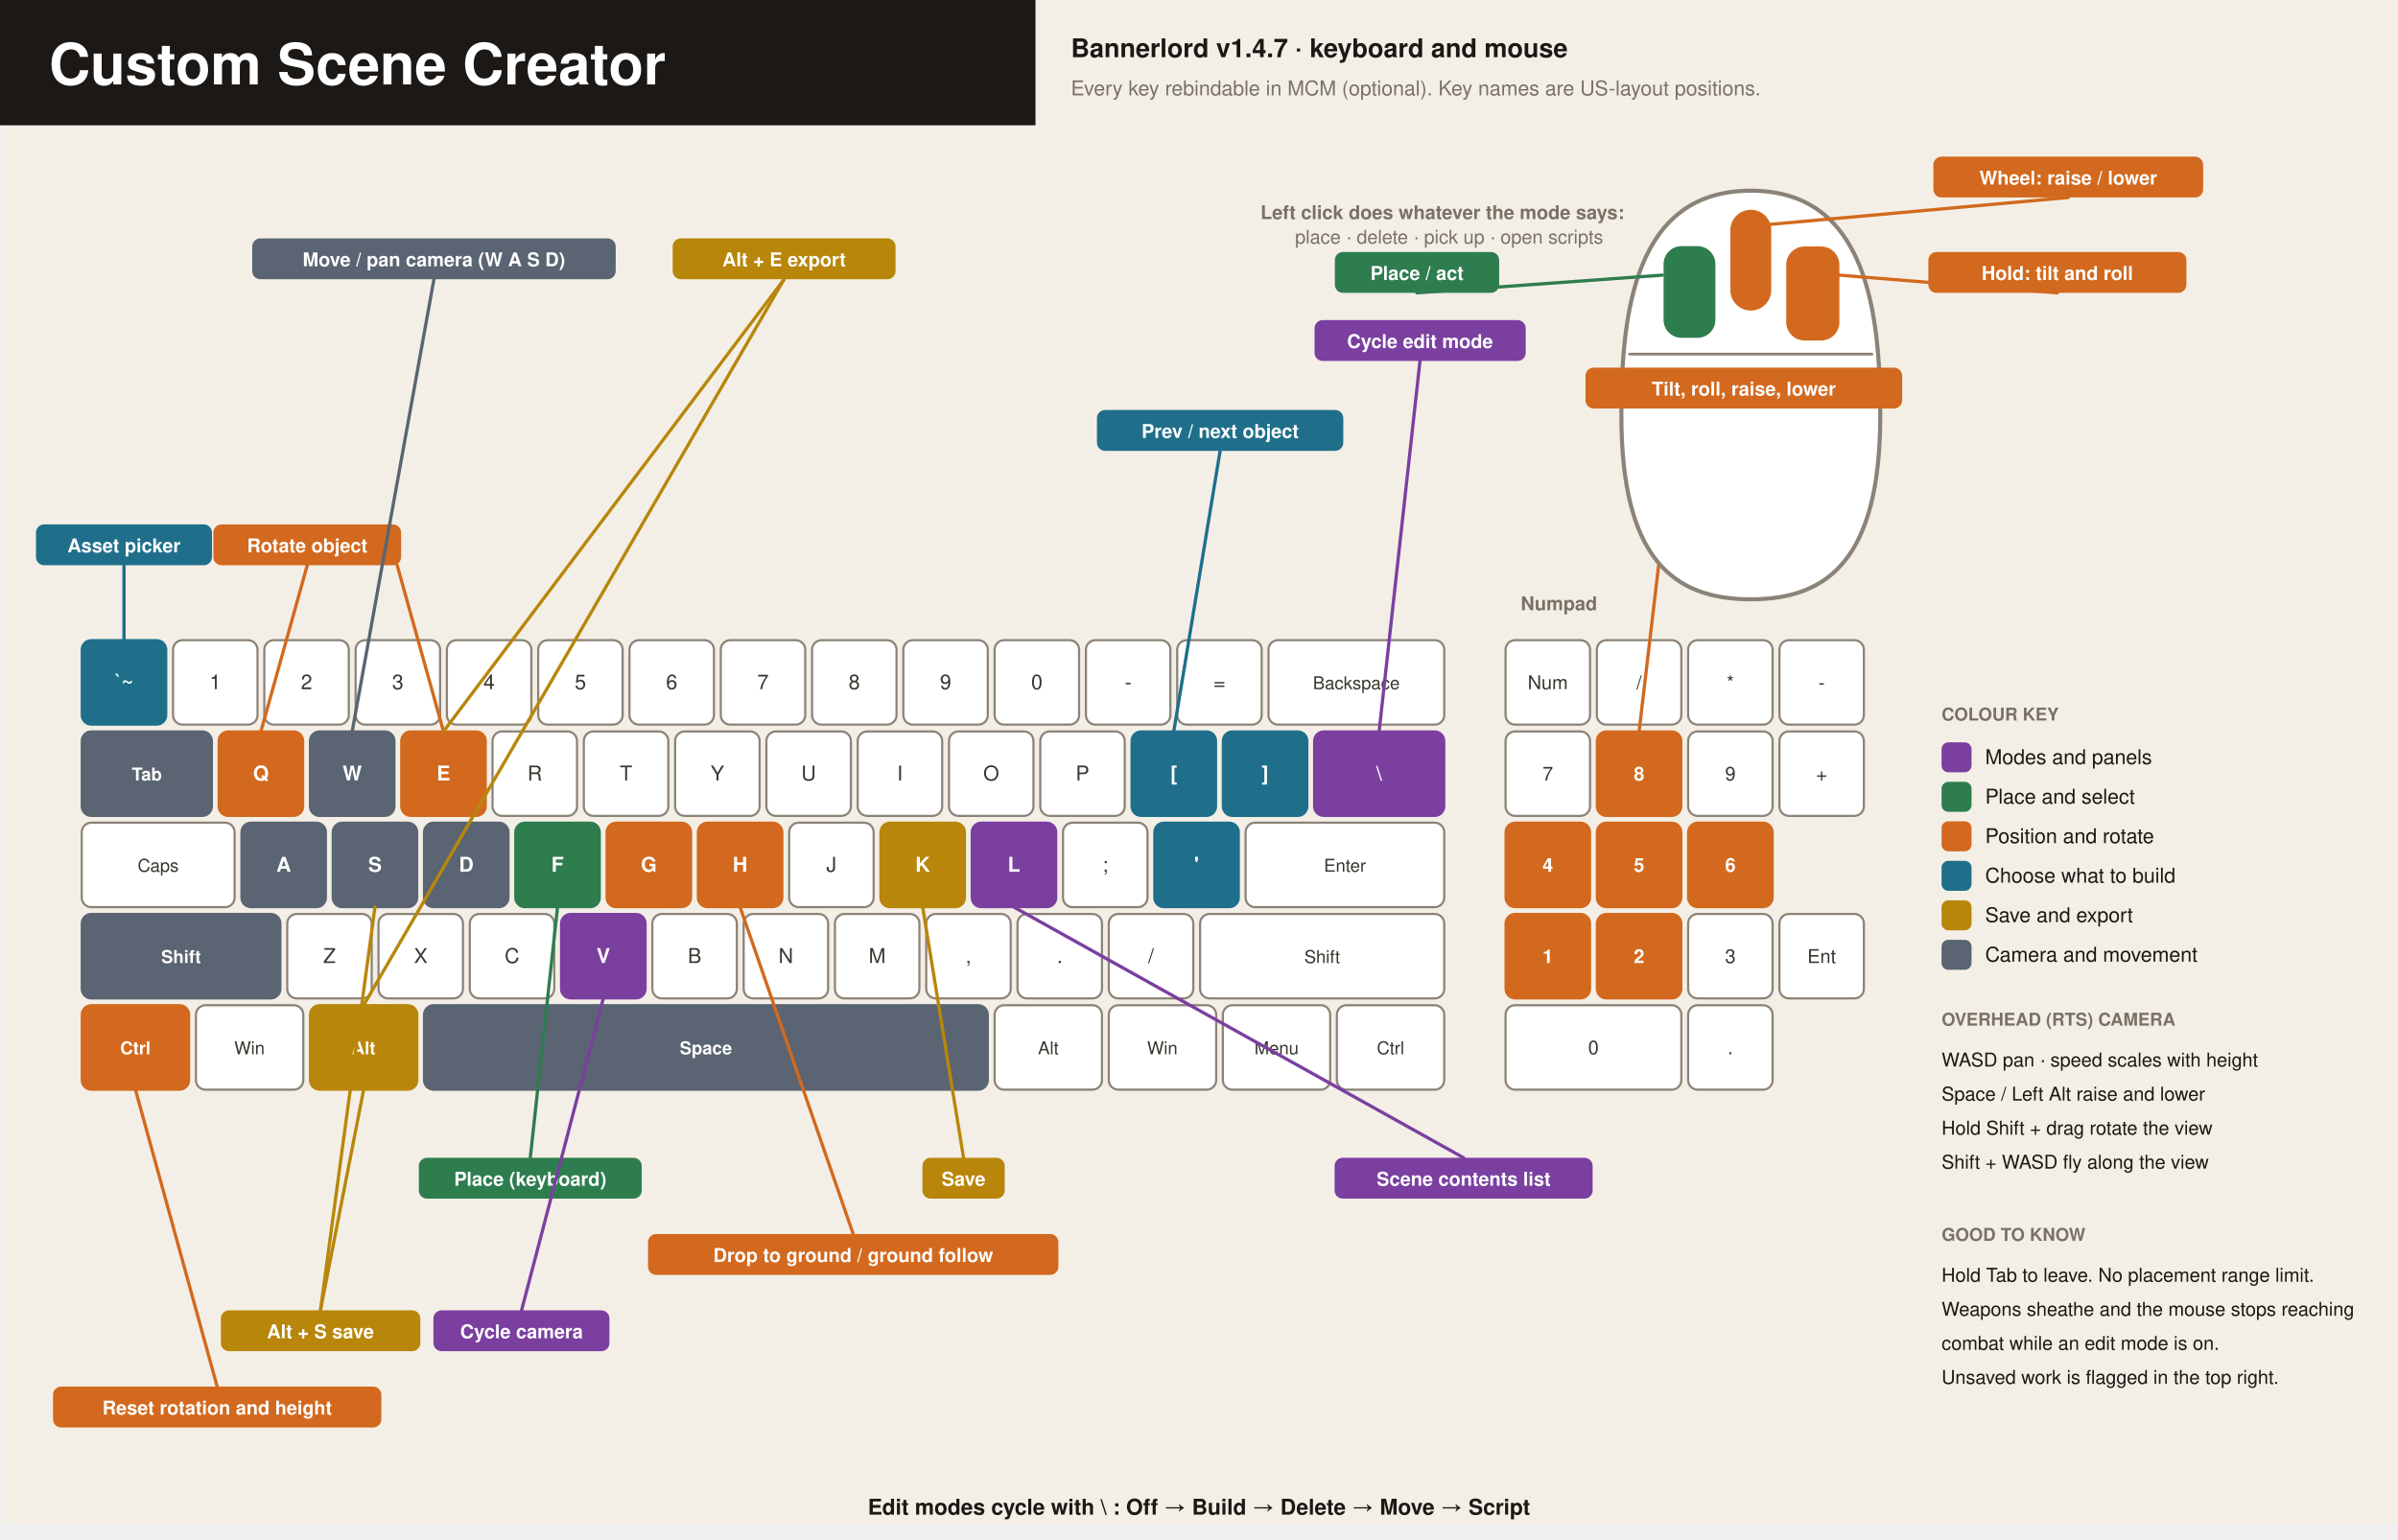
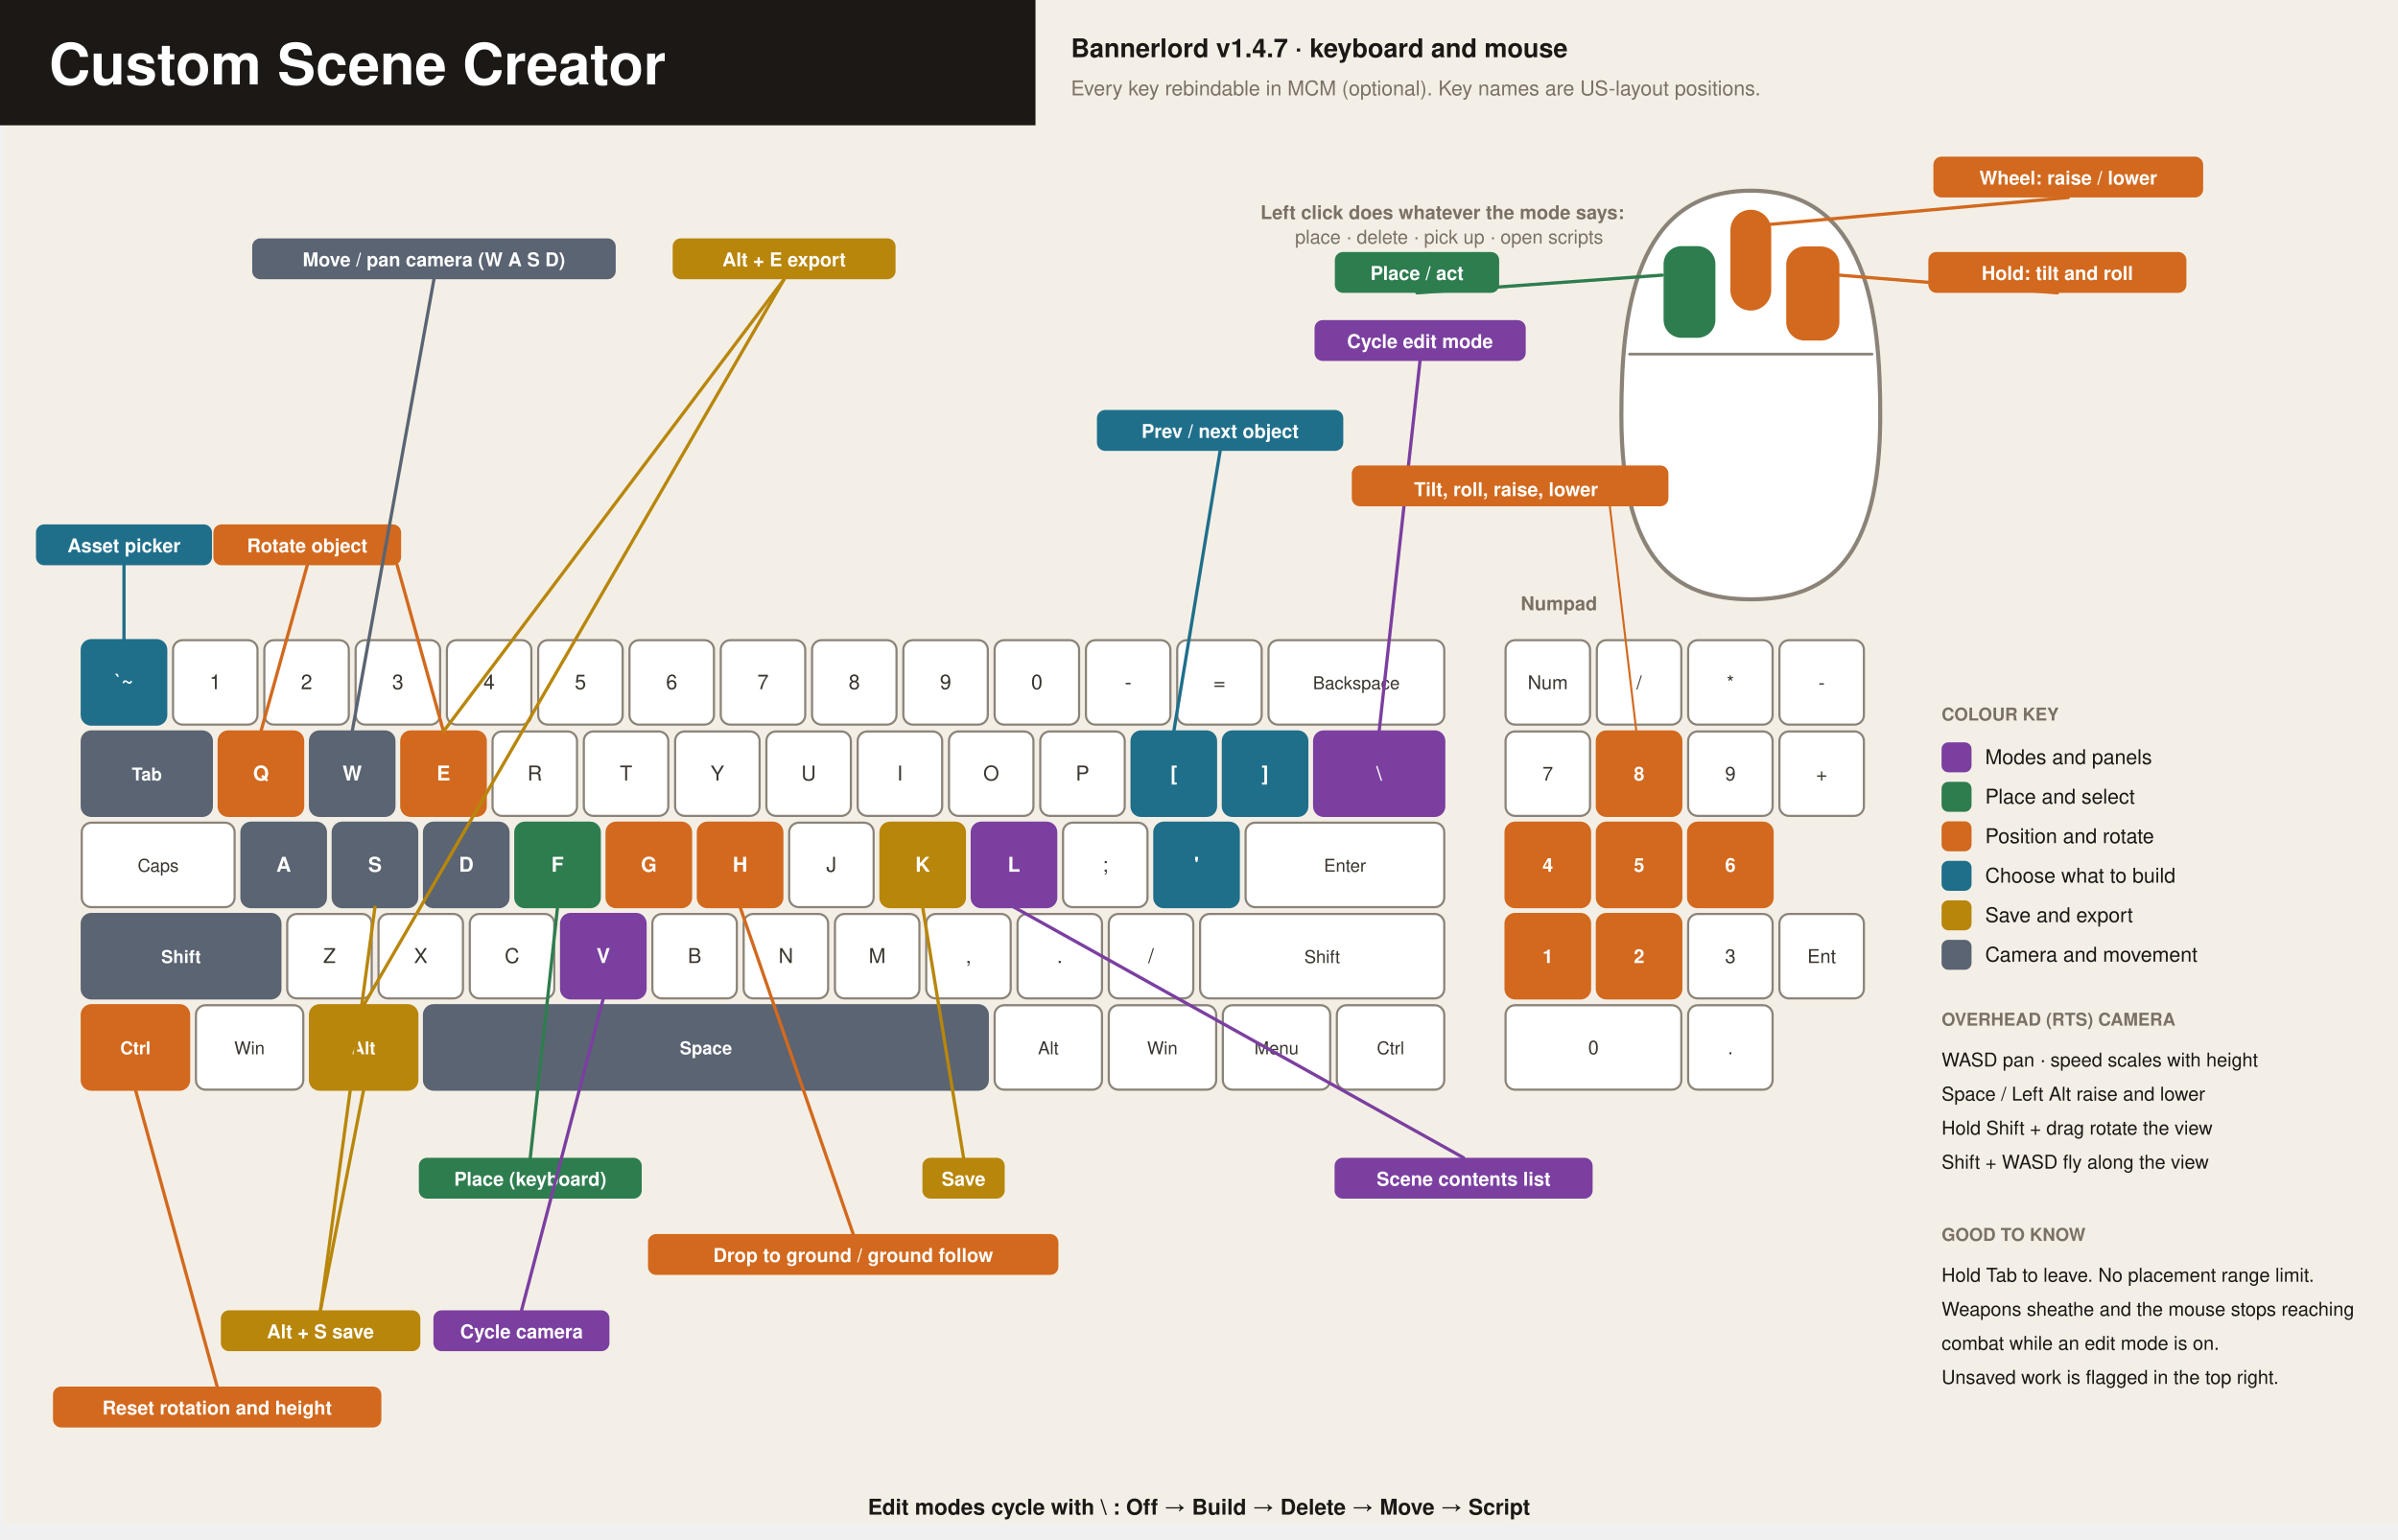
<svg xmlns="http://www.w3.org/2000/svg" viewBox="0 0 1760 1130" width="1760" height="1130" font-family="Segoe UI, Helvetica, Arial, sans-serif" version="1.1" id="svg126">
  <defs id="defs126" />
  <rect x="2.992" y="-10.971" width="1760" height="1130" rx="0" fill="#f4efe6" id="rect1" />
  <rect x="0.0" y="0.0" width="760.0" height="92.0" rx="0" fill="#1b1815" id="rect2" />
  <text x="36.0" y="62.0" font-family="Segoe UI, Helvetica, Arial, sans-serif" font-size="42" fill="#ffffff" text-anchor="start" font-weight="700" id="text2">Custom Scene Creator</text>
  <text x="786.0" y="42.0" font-family="Segoe UI, Helvetica, Arial, sans-serif" font-size="19" fill="#1b1815" text-anchor="start" font-weight="600" id="text3">Bannerlord v1.4.7  ·  keyboard and mouse</text>
  <text x="786.0" y="70.0" font-family="Segoe UI, Helvetica, Arial, sans-serif" font-size="15" fill="#7a7166" text-anchor="start" font-weight="normal" id="text4">Every key rebindable in MCM (optional). Key names are US-layout positions.</text>
  <rect x="60.0" y="470.0" width="62.0" height="62.0" rx="7" fill="#1f6f8b" stroke="#1f6f8b" stroke-width="1.6" id="rect4" />
  <text x="91.0" y="506.0" font-family="Segoe UI, Helvetica, Arial, sans-serif" font-size="15" fill="#ffffff" text-anchor="middle" font-weight="700" id="text5">`~</text>
  <rect x="127.0" y="470.0" width="62.0" height="62.0" rx="7" fill="#ffffff" stroke="#8b8378" stroke-width="1.6" id="rect5" />
  <text x="158.0" y="506.0" font-family="Segoe UI, Helvetica, Arial, sans-serif" font-size="15" fill="#3a352e" text-anchor="middle" font-weight="500" id="text6">1</text>
  <rect x="194.0" y="470.0" width="62.0" height="62.0" rx="7" fill="#ffffff" stroke="#8b8378" stroke-width="1.6" id="rect6" />
  <text x="225.0" y="506.0" font-family="Segoe UI, Helvetica, Arial, sans-serif" font-size="15" fill="#3a352e" text-anchor="middle" font-weight="500" id="text7">2</text>
  <rect x="261.0" y="470.0" width="62.0" height="62.0" rx="7" fill="#ffffff" stroke="#8b8378" stroke-width="1.6" id="rect7" />
  <text x="292.0" y="506.0" font-family="Segoe UI, Helvetica, Arial, sans-serif" font-size="15" fill="#3a352e" text-anchor="middle" font-weight="500" id="text8">3</text>
  <rect x="328.0" y="470.0" width="62.0" height="62.0" rx="7" fill="#ffffff" stroke="#8b8378" stroke-width="1.6" id="rect8" />
  <text x="359.0" y="506.0" font-family="Segoe UI, Helvetica, Arial, sans-serif" font-size="15" fill="#3a352e" text-anchor="middle" font-weight="500" id="text9">4</text>
  <rect x="395.0" y="470.0" width="62.0" height="62.0" rx="7" fill="#ffffff" stroke="#8b8378" stroke-width="1.6" id="rect9" />
  <text x="426.0" y="506.0" font-family="Segoe UI, Helvetica, Arial, sans-serif" font-size="15" fill="#3a352e" text-anchor="middle" font-weight="500" id="text10">5</text>
  <rect x="462.0" y="470.0" width="62.0" height="62.0" rx="7" fill="#ffffff" stroke="#8b8378" stroke-width="1.6" id="rect10" />
  <text x="493.0" y="506.0" font-family="Segoe UI, Helvetica, Arial, sans-serif" font-size="15" fill="#3a352e" text-anchor="middle" font-weight="500" id="text11">6</text>
  <rect x="529.0" y="470.0" width="62.0" height="62.0" rx="7" fill="#ffffff" stroke="#8b8378" stroke-width="1.6" id="rect11" />
  <text x="560.0" y="506.0" font-family="Segoe UI, Helvetica, Arial, sans-serif" font-size="15" fill="#3a352e" text-anchor="middle" font-weight="500" id="text12">7</text>
  <rect x="596.0" y="470.0" width="62.0" height="62.0" rx="7" fill="#ffffff" stroke="#8b8378" stroke-width="1.6" id="rect12" />
  <text x="627.0" y="506.0" font-family="Segoe UI, Helvetica, Arial, sans-serif" font-size="15" fill="#3a352e" text-anchor="middle" font-weight="500" id="text13">8</text>
  <rect x="663.0" y="470.0" width="62.0" height="62.0" rx="7" fill="#ffffff" stroke="#8b8378" stroke-width="1.6" id="rect13" />
  <text x="694.0" y="506.0" font-family="Segoe UI, Helvetica, Arial, sans-serif" font-size="15" fill="#3a352e" text-anchor="middle" font-weight="500" id="text14">9</text>
  <rect x="730.0" y="470.0" width="62.0" height="62.0" rx="7" fill="#ffffff" stroke="#8b8378" stroke-width="1.6" id="rect14" />
  <text x="761.0" y="506.0" font-family="Segoe UI, Helvetica, Arial, sans-serif" font-size="15" fill="#3a352e" text-anchor="middle" font-weight="500" id="text15">0</text>
  <rect x="797.0" y="470.0" width="62.0" height="62.0" rx="7" fill="#ffffff" stroke="#8b8378" stroke-width="1.6" id="rect15" />
  <text x="828.0" y="506.0" font-family="Segoe UI, Helvetica, Arial, sans-serif" font-size="15" fill="#3a352e" text-anchor="middle" font-weight="500" id="text16">-</text>
  <rect x="864.0" y="470.0" width="62.0" height="62.0" rx="7" fill="#ffffff" stroke="#8b8378" stroke-width="1.6" id="rect16" />
  <text x="895.0" y="506.0" font-family="Segoe UI, Helvetica, Arial, sans-serif" font-size="15" fill="#3a352e" text-anchor="middle" font-weight="500" id="text17">=</text>
  <rect x="931.0" y="470.0" width="129.0" height="62.0" rx="7" fill="#ffffff" stroke="#8b8378" stroke-width="1.6" id="rect17" />
  <text x="995.5" y="506.0" font-family="Segoe UI, Helvetica, Arial, sans-serif" font-size="13" fill="#3a352e" text-anchor="middle" font-weight="500" id="text18">Backspace</text>
  <rect x="60.0" y="537.0" width="95.5" height="62.0" rx="7" fill="#5a6472" stroke="#5a6472" stroke-width="1.6" id="rect18" />
  <text x="107.8" y="573.0" font-family="Segoe UI, Helvetica, Arial, sans-serif" font-size="13" fill="#ffffff" text-anchor="middle" font-weight="700" id="text19">Tab</text>
  <rect x="160.5" y="537.0" width="62.0" height="62.0" rx="7" fill="#d2691e" stroke="#d2691e" stroke-width="1.6" id="rect19" />
  <text x="191.5" y="573.0" font-family="Segoe UI, Helvetica, Arial, sans-serif" font-size="15" fill="#ffffff" text-anchor="middle" font-weight="700" id="text20">Q</text>
  <rect x="227.5" y="537.0" width="62.0" height="62.0" rx="7" fill="#5a6472" stroke="#5a6472" stroke-width="1.6" id="rect20" />
  <text x="258.5" y="573.0" font-family="Segoe UI, Helvetica, Arial, sans-serif" font-size="15" fill="#ffffff" text-anchor="middle" font-weight="700" id="text21">W</text>
  <rect x="294.5" y="537.0" width="62.0" height="62.0" rx="7" fill="#d2691e" stroke="#d2691e" stroke-width="1.6" id="rect21" />
  <text x="325.5" y="573.0" font-family="Segoe UI, Helvetica, Arial, sans-serif" font-size="15" fill="#ffffff" text-anchor="middle" font-weight="700" id="text22">E</text>
  <rect x="361.5" y="537.0" width="62.0" height="62.0" rx="7" fill="#ffffff" stroke="#8b8378" stroke-width="1.6" id="rect22" />
  <text x="392.5" y="573.0" font-family="Segoe UI, Helvetica, Arial, sans-serif" font-size="15" fill="#3a352e" text-anchor="middle" font-weight="500" id="text23">R</text>
  <rect x="428.5" y="537.0" width="62.0" height="62.0" rx="7" fill="#ffffff" stroke="#8b8378" stroke-width="1.6" id="rect23" />
  <text x="459.5" y="573.0" font-family="Segoe UI, Helvetica, Arial, sans-serif" font-size="15" fill="#3a352e" text-anchor="middle" font-weight="500" id="text24">T</text>
  <rect x="495.5" y="537.0" width="62.0" height="62.0" rx="7" fill="#ffffff" stroke="#8b8378" stroke-width="1.6" id="rect24" />
  <text x="526.5" y="573.0" font-family="Segoe UI, Helvetica, Arial, sans-serif" font-size="15" fill="#3a352e" text-anchor="middle" font-weight="500" id="text25">Y</text>
  <rect x="562.5" y="537.0" width="62.0" height="62.0" rx="7" fill="#ffffff" stroke="#8b8378" stroke-width="1.6" id="rect25" />
  <text x="593.5" y="573.0" font-family="Segoe UI, Helvetica, Arial, sans-serif" font-size="15" fill="#3a352e" text-anchor="middle" font-weight="500" id="text26">U</text>
  <rect x="629.5" y="537.0" width="62.0" height="62.0" rx="7" fill="#ffffff" stroke="#8b8378" stroke-width="1.6" id="rect26" />
  <text x="660.5" y="573.0" font-family="Segoe UI, Helvetica, Arial, sans-serif" font-size="15" fill="#3a352e" text-anchor="middle" font-weight="500" id="text27">I</text>
  <rect x="696.5" y="537.0" width="62.0" height="62.0" rx="7" fill="#ffffff" stroke="#8b8378" stroke-width="1.6" id="rect27" />
  <text x="727.5" y="573.0" font-family="Segoe UI, Helvetica, Arial, sans-serif" font-size="15" fill="#3a352e" text-anchor="middle" font-weight="500" id="text28">O</text>
  <rect x="763.5" y="537.0" width="62.0" height="62.0" rx="7" fill="#ffffff" stroke="#8b8378" stroke-width="1.6" id="rect28" />
  <text x="794.5" y="573.0" font-family="Segoe UI, Helvetica, Arial, sans-serif" font-size="15" fill="#3a352e" text-anchor="middle" font-weight="500" id="text29">P</text>
  <rect x="830.5" y="537.0" width="62.0" height="62.0" rx="7" fill="#1f6f8b" stroke="#1f6f8b" stroke-width="1.6" id="rect29" />
  <text x="861.5" y="573.0" font-family="Segoe UI, Helvetica, Arial, sans-serif" font-size="15" fill="#ffffff" text-anchor="middle" font-weight="700" id="text30">[</text>
  <rect x="897.5" y="537.0" width="62.0" height="62.0" rx="7" fill="#1f6f8b" stroke="#1f6f8b" stroke-width="1.6" id="rect30" />
  <text x="928.5" y="573.0" font-family="Segoe UI, Helvetica, Arial, sans-serif" font-size="15" fill="#ffffff" text-anchor="middle" font-weight="700" id="text31">]</text>
  <rect x="964.5" y="537.0" width="95.5" height="62.0" rx="7" fill="#7b3fa0" stroke="#7b3fa0" stroke-width="1.6" id="rect31" />
  <text x="1012.2" y="573.0" font-family="Segoe UI, Helvetica, Arial, sans-serif" font-size="15" fill="#ffffff" text-anchor="middle" font-weight="700" id="text32">\</text>
  <rect x="60.0" y="604.0" width="112.2" height="62.0" rx="7" fill="#ffffff" stroke="#8b8378" stroke-width="1.6" id="rect32" />
  <text x="116.1" y="640.0" font-family="Segoe UI, Helvetica, Arial, sans-serif" font-size="13" fill="#3a352e" text-anchor="middle" font-weight="500" id="text33">Caps</text>
  <rect x="177.2" y="604.0" width="62.0" height="62.0" rx="7" fill="#5a6472" stroke="#5a6472" stroke-width="1.6" id="rect33" />
  <text x="208.2" y="640.0" font-family="Segoe UI, Helvetica, Arial, sans-serif" font-size="15" fill="#ffffff" text-anchor="middle" font-weight="700" id="text34">A</text>
  <rect x="244.2" y="604.0" width="62.0" height="62.0" rx="7" fill="#5a6472" stroke="#5a6472" stroke-width="1.6" id="rect34" />
  <text x="275.2" y="640.0" font-family="Segoe UI, Helvetica, Arial, sans-serif" font-size="15" fill="#ffffff" text-anchor="middle" font-weight="700" id="text35">S</text>
  <rect x="311.2" y="604.0" width="62.0" height="62.0" rx="7" fill="#5a6472" stroke="#5a6472" stroke-width="1.6" id="rect35" />
  <text x="342.2" y="640.0" font-family="Segoe UI, Helvetica, Arial, sans-serif" font-size="15" fill="#ffffff" text-anchor="middle" font-weight="700" id="text36">D</text>
  <rect x="378.2" y="604.0" width="62.0" height="62.0" rx="7" fill="#2e7d4f" stroke="#2e7d4f" stroke-width="1.6" id="rect36" />
  <text x="409.2" y="640.0" font-family="Segoe UI, Helvetica, Arial, sans-serif" font-size="15" fill="#ffffff" text-anchor="middle" font-weight="700" id="text37">F</text>
  <rect x="445.2" y="604.0" width="62.0" height="62.0" rx="7" fill="#d2691e" stroke="#d2691e" stroke-width="1.6" id="rect37" />
  <text x="476.2" y="640.0" font-family="Segoe UI, Helvetica, Arial, sans-serif" font-size="15" fill="#ffffff" text-anchor="middle" font-weight="700" id="text38">G</text>
  <rect x="512.2" y="604.0" width="62.0" height="62.0" rx="7" fill="#d2691e" stroke="#d2691e" stroke-width="1.6" id="rect38" />
  <text x="543.2" y="640.0" font-family="Segoe UI, Helvetica, Arial, sans-serif" font-size="15" fill="#ffffff" text-anchor="middle" font-weight="700" id="text39">H</text>
  <rect x="579.2" y="604.0" width="62.0" height="62.0" rx="7" fill="#ffffff" stroke="#8b8378" stroke-width="1.6" id="rect39" />
  <text x="610.2" y="640.0" font-family="Segoe UI, Helvetica, Arial, sans-serif" font-size="15" fill="#3a352e" text-anchor="middle" font-weight="500" id="text40">J</text>
  <rect x="646.2" y="604.0" width="62.0" height="62.0" rx="7" fill="#b8860b" stroke="#b8860b" stroke-width="1.6" id="rect40" />
  <text x="677.2" y="640.0" font-family="Segoe UI, Helvetica, Arial, sans-serif" font-size="15" fill="#ffffff" text-anchor="middle" font-weight="700" id="text41">K</text>
  <rect x="713.2" y="604.0" width="62.0" height="62.0" rx="7" fill="#7b3fa0" stroke="#7b3fa0" stroke-width="1.6" id="rect41" />
  <text x="744.2" y="640.0" font-family="Segoe UI, Helvetica, Arial, sans-serif" font-size="15" fill="#ffffff" text-anchor="middle" font-weight="700" id="text42">L</text>
  <rect x="780.2" y="604.0" width="62.0" height="62.0" rx="7" fill="#ffffff" stroke="#8b8378" stroke-width="1.6" id="rect42" />
  <text x="811.2" y="640.0" font-family="Segoe UI, Helvetica, Arial, sans-serif" font-size="15" fill="#3a352e" text-anchor="middle" font-weight="500" id="text43">;</text>
  <rect x="847.2" y="604.0" width="62.0" height="62.0" rx="7" fill="#1f6f8b" stroke="#1f6f8b" stroke-width="1.6" id="rect43" />
  <text x="878.2" y="640.0" font-family="Segoe UI, Helvetica, Arial, sans-serif" font-size="15" fill="#ffffff" text-anchor="middle" font-weight="700" id="text44">'</text>
  <rect x="914.2" y="604.0" width="145.8" height="62.0" rx="7" fill="#ffffff" stroke="#8b8378" stroke-width="1.6" id="rect44" />
  <text x="987.1" y="640.0" font-family="Segoe UI, Helvetica, Arial, sans-serif" font-size="13" fill="#3a352e" text-anchor="middle" font-weight="500" id="text45">Enter</text>
  <rect x="60.0" y="671.0" width="145.8" height="62.0" rx="7" fill="#5a6472" stroke="#5a6472" stroke-width="1.6" id="rect45" />
  <text x="132.9" y="707.0" font-family="Segoe UI, Helvetica, Arial, sans-serif" font-size="13" fill="#ffffff" text-anchor="middle" font-weight="700" id="text46">Shift</text>
  <rect x="210.8" y="671.0" width="62.0" height="62.0" rx="7" fill="#ffffff" stroke="#8b8378" stroke-width="1.6" id="rect46" />
  <text x="241.8" y="707.0" font-family="Segoe UI, Helvetica, Arial, sans-serif" font-size="15" fill="#3a352e" text-anchor="middle" font-weight="500" id="text47">Z</text>
  <rect x="277.8" y="671.0" width="62.0" height="62.0" rx="7" fill="#ffffff" stroke="#8b8378" stroke-width="1.6" id="rect47" />
  <text x="308.8" y="707.0" font-family="Segoe UI, Helvetica, Arial, sans-serif" font-size="15" fill="#3a352e" text-anchor="middle" font-weight="500" id="text48">X</text>
  <rect x="344.8" y="671.0" width="62.0" height="62.0" rx="7" fill="#ffffff" stroke="#8b8378" stroke-width="1.6" id="rect48" />
  <text x="375.8" y="707.0" font-family="Segoe UI, Helvetica, Arial, sans-serif" font-size="15" fill="#3a352e" text-anchor="middle" font-weight="500" id="text49">C</text>
  <rect x="411.8" y="671.0" width="62.0" height="62.0" rx="7" fill="#7b3fa0" stroke="#7b3fa0" stroke-width="1.6" id="rect49" />
  <text x="442.8" y="707.0" font-family="Segoe UI, Helvetica, Arial, sans-serif" font-size="15" fill="#ffffff" text-anchor="middle" font-weight="700" id="text50">V</text>
  <rect x="478.8" y="671.0" width="62.0" height="62.0" rx="7" fill="#ffffff" stroke="#8b8378" stroke-width="1.6" id="rect50" />
  <text x="509.8" y="707.0" font-family="Segoe UI, Helvetica, Arial, sans-serif" font-size="15" fill="#3a352e" text-anchor="middle" font-weight="500" id="text51">B</text>
  <rect x="545.8" y="671.0" width="62.0" height="62.0" rx="7" fill="#ffffff" stroke="#8b8378" stroke-width="1.6" id="rect51" />
  <text x="576.8" y="707.0" font-family="Segoe UI, Helvetica, Arial, sans-serif" font-size="15" fill="#3a352e" text-anchor="middle" font-weight="500" id="text52">N</text>
  <rect x="612.8" y="671.0" width="62.0" height="62.0" rx="7" fill="#ffffff" stroke="#8b8378" stroke-width="1.6" id="rect52" />
  <text x="643.8" y="707.0" font-family="Segoe UI, Helvetica, Arial, sans-serif" font-size="15" fill="#3a352e" text-anchor="middle" font-weight="500" id="text53">M</text>
  <rect x="679.8" y="671.0" width="62.0" height="62.0" rx="7" fill="#ffffff" stroke="#8b8378" stroke-width="1.6" id="rect53" />
  <text x="710.8" y="707.0" font-family="Segoe UI, Helvetica, Arial, sans-serif" font-size="15" fill="#3a352e" text-anchor="middle" font-weight="500" id="text54">,</text>
  <rect x="746.8" y="671.0" width="62.0" height="62.0" rx="7" fill="#ffffff" stroke="#8b8378" stroke-width="1.6" id="rect54" />
  <text x="777.8" y="707.0" font-family="Segoe UI, Helvetica, Arial, sans-serif" font-size="15" fill="#3a352e" text-anchor="middle" font-weight="500" id="text55">.</text>
  <rect x="813.8" y="671.0" width="62.0" height="62.0" rx="7" fill="#ffffff" stroke="#8b8378" stroke-width="1.6" id="rect55" />
  <text x="844.8" y="707.0" font-family="Segoe UI, Helvetica, Arial, sans-serif" font-size="15" fill="#3a352e" text-anchor="middle" font-weight="500" id="text56">/</text>
  <rect x="880.8" y="671.0" width="179.2" height="62.0" rx="7" fill="#ffffff" stroke="#8b8378" stroke-width="1.6" id="rect56" />
  <text x="970.4" y="707.0" font-family="Segoe UI, Helvetica, Arial, sans-serif" font-size="13" fill="#3a352e" text-anchor="middle" font-weight="500" id="text57">Shift</text>
  <rect x="60.0" y="738.0" width="78.8" height="62.0" rx="7" fill="#d2691e" stroke="#d2691e" stroke-width="1.6" id="rect57" />
  <text x="99.4" y="774.0" font-family="Segoe UI, Helvetica, Arial, sans-serif" font-size="13" fill="#ffffff" text-anchor="middle" font-weight="700" id="text58">Ctrl</text>
  <rect x="143.8" y="738.0" width="78.8" height="62.0" rx="7" fill="#ffffff" stroke="#8b8378" stroke-width="1.6" id="rect58" />
  <text x="183.1" y="774.0" font-family="Segoe UI, Helvetica, Arial, sans-serif" font-size="13" fill="#3a352e" text-anchor="middle" font-weight="500" id="text59">Win</text>
  <rect x="227.5" y="738.0" width="78.8" height="62.0" rx="7" fill="#b8860b" stroke="#b8860b" stroke-width="1.6" id="rect59" />
  <text x="266.9" y="774.0" font-family="Segoe UI, Helvetica, Arial, sans-serif" font-size="13" fill="#ffffff" text-anchor="middle" font-weight="700" id="text60">Alt</text>
  <rect x="311.2" y="738.0" width="413.8" height="62.0" rx="7" fill="#5a6472" stroke="#5a6472" stroke-width="1.6" id="rect60" />
  <text x="518.1" y="774.0" font-family="Segoe UI, Helvetica, Arial, sans-serif" font-size="13" fill="#ffffff" text-anchor="middle" font-weight="700" id="text61">Space</text>
  <rect x="730.0" y="738.0" width="78.8" height="62.0" rx="7" fill="#ffffff" stroke="#8b8378" stroke-width="1.6" id="rect61" />
  <text x="769.4" y="774.0" font-family="Segoe UI, Helvetica, Arial, sans-serif" font-size="13" fill="#3a352e" text-anchor="middle" font-weight="500" id="text62">Alt</text>
  <rect x="813.8" y="738.0" width="78.8" height="62.0" rx="7" fill="#ffffff" stroke="#8b8378" stroke-width="1.6" id="rect62" />
  <text x="853.1" y="774.0" font-family="Segoe UI, Helvetica, Arial, sans-serif" font-size="13" fill="#3a352e" text-anchor="middle" font-weight="500" id="text63">Win</text>
  <rect x="897.5" y="738.0" width="78.8" height="62.0" rx="7" fill="#ffffff" stroke="#8b8378" stroke-width="1.6" id="rect63" />
  <text x="936.9" y="774.0" font-family="Segoe UI, Helvetica, Arial, sans-serif" font-size="13" fill="#3a352e" text-anchor="middle" font-weight="500" id="text64">Menu</text>
  <rect x="981.2" y="738.0" width="78.8" height="62.0" rx="7" fill="#ffffff" stroke="#8b8378" stroke-width="1.6" id="rect64" />
  <text x="1020.6" y="774.0" font-family="Segoe UI, Helvetica, Arial, sans-serif" font-size="13" fill="#3a352e" text-anchor="middle" font-weight="500" id="text65">Ctrl</text>
  <rect x="1105.0" y="470.0" width="62.0" height="62.0" rx="7" fill="#ffffff" stroke="#8b8378" stroke-width="1.6" id="rect65" />
  <text x="1136.0" y="506.0" font-family="Segoe UI, Helvetica, Arial, sans-serif" font-size="14" fill="#3a352e" text-anchor="middle" font-weight="500" id="text66">Num</text>
  <rect x="1172.0" y="470.0" width="62.0" height="62.0" rx="7" fill="#ffffff" stroke="#8b8378" stroke-width="1.6" id="rect66" />
  <text x="1203.0" y="506.0" font-family="Segoe UI, Helvetica, Arial, sans-serif" font-size="14" fill="#3a352e" text-anchor="middle" font-weight="500" id="text67">/</text>
  <rect x="1239.0" y="470.0" width="62.0" height="62.0" rx="7" fill="#ffffff" stroke="#8b8378" stroke-width="1.6" id="rect67" />
  <text x="1270.0" y="506.0" font-family="Segoe UI, Helvetica, Arial, sans-serif" font-size="14" fill="#3a352e" text-anchor="middle" font-weight="500" id="text68">*</text>
  <rect x="1306.0" y="470.0" width="62.0" height="62.0" rx="7" fill="#ffffff" stroke="#8b8378" stroke-width="1.6" id="rect68" />
  <text x="1337.0" y="506.0" font-family="Segoe UI, Helvetica, Arial, sans-serif" font-size="14" fill="#3a352e" text-anchor="middle" font-weight="500" id="text69">-</text>
  <rect x="1105.0" y="537.0" width="62.0" height="62.0" rx="7" fill="#ffffff" stroke="#8b8378" stroke-width="1.6" id="rect69" />
  <text x="1136.0" y="573.0" font-family="Segoe UI, Helvetica, Arial, sans-serif" font-size="14" fill="#3a352e" text-anchor="middle" font-weight="500" id="text70">7</text>
  <rect x="1172.0" y="537.0" width="62.0" height="62.0" rx="7" fill="#d2691e" stroke="#d2691e" stroke-width="1.6" id="rect70" />
  <text x="1203.0" y="573.0" font-family="Segoe UI, Helvetica, Arial, sans-serif" font-size="14" fill="#ffffff" text-anchor="middle" font-weight="700" id="text71">8</text>
  <rect x="1239.0" y="537.0" width="62.0" height="62.0" rx="7" fill="#ffffff" stroke="#8b8378" stroke-width="1.6" id="rect71" />
  <text x="1270.0" y="573.0" font-family="Segoe UI, Helvetica, Arial, sans-serif" font-size="14" fill="#3a352e" text-anchor="middle" font-weight="500" id="text72">9</text>
  <rect x="1306.0" y="537.0" width="62.0" height="62.0" rx="7" fill="#ffffff" stroke="#8b8378" stroke-width="1.6" id="rect72" />
  <text x="1337.0" y="573.0" font-family="Segoe UI, Helvetica, Arial, sans-serif" font-size="14" fill="#3a352e" text-anchor="middle" font-weight="500" id="text73">+</text>
  <rect x="1105.0" y="604.0" width="62.0" height="62.0" rx="7" fill="#d2691e" stroke="#d2691e" stroke-width="1.6" id="rect73" />
  <text x="1136.0" y="640.0" font-family="Segoe UI, Helvetica, Arial, sans-serif" font-size="14" fill="#ffffff" text-anchor="middle" font-weight="700" id="text74">4</text>
  <rect x="1172.0" y="604.0" width="62.0" height="62.0" rx="7" fill="#d2691e" stroke="#d2691e" stroke-width="1.6" id="rect74" />
  <text x="1203.0" y="640.0" font-family="Segoe UI, Helvetica, Arial, sans-serif" font-size="14" fill="#ffffff" text-anchor="middle" font-weight="700" id="text75">5</text>
  <rect x="1239.0" y="604.0" width="62.0" height="62.0" rx="7" fill="#d2691e" stroke="#d2691e" stroke-width="1.6" id="rect75" />
  <text x="1270.0" y="640.0" font-family="Segoe UI, Helvetica, Arial, sans-serif" font-size="14" fill="#ffffff" text-anchor="middle" font-weight="700" id="text76">6</text>
  <rect x="1105.0" y="671.0" width="62.0" height="62.0" rx="7" fill="#d2691e" stroke="#d2691e" stroke-width="1.6" id="rect76" />
  <text x="1136.0" y="707.0" font-family="Segoe UI, Helvetica, Arial, sans-serif" font-size="14" fill="#ffffff" text-anchor="middle" font-weight="700" id="text77">1</text>
  <rect x="1172.0" y="671.0" width="62.0" height="62.0" rx="7" fill="#d2691e" stroke="#d2691e" stroke-width="1.6" id="rect77" />
  <text x="1203.0" y="707.0" font-family="Segoe UI, Helvetica, Arial, sans-serif" font-size="14" fill="#ffffff" text-anchor="middle" font-weight="700" id="text78">2</text>
  <rect x="1239.0" y="671.0" width="62.0" height="62.0" rx="7" fill="#ffffff" stroke="#8b8378" stroke-width="1.6" id="rect78" />
  <text x="1270.0" y="707.0" font-family="Segoe UI, Helvetica, Arial, sans-serif" font-size="14" fill="#3a352e" text-anchor="middle" font-weight="500" id="text79">3</text>
  <rect x="1306.0" y="671.0" width="62.0" height="62.0" rx="7" fill="#ffffff" stroke="#8b8378" stroke-width="1.6" id="rect79" />
  <text x="1337.0" y="707.0" font-family="Segoe UI, Helvetica, Arial, sans-serif" font-size="14" fill="#3a352e" text-anchor="middle" font-weight="500" id="text80">Ent</text>
  <rect x="1105.0" y="738.0" width="129.0" height="62.0" rx="7" fill="#ffffff" stroke="#8b8378" stroke-width="1.6" id="rect80" />
  <text x="1169.5" y="774.0" font-family="Segoe UI, Helvetica, Arial, sans-serif" font-size="14" fill="#3a352e" text-anchor="middle" font-weight="500" id="text81">0</text>
  <rect x="1239.0" y="738.0" width="62.0" height="62.0" rx="7" fill="#ffffff" stroke="#8b8378" stroke-width="1.6" id="rect81" />
  <text x="1270.0" y="774.0" font-family="Segoe UI, Helvetica, Arial, sans-serif" font-size="14" fill="#3a352e" text-anchor="middle" font-weight="500" id="text82">.</text>
  <text x="1144.188" y="448.016" font-family="'Segoe UI', Helvetica, Arial, sans-serif" font-size="14px" fill="#7a7166" text-anchor="middle" font-weight="600" id="text83">Numpad</text>
  <path d="M 91.0 415.0 L 91.0 470.0" stroke="#1f6f8b" stroke-width="2.4" fill="none" stroke-linecap="round" id="path83" />
  <rect x="26.4" y="385.0" width="129.2" height="30.0" rx="6" fill="#1f6f8b" id="rect83" />
  <text x="91.0" y="405.5" font-family="Segoe UI, Helvetica, Arial, sans-serif" font-size="14" fill="#ffffff" text-anchor="middle" font-weight="600" id="text84">Asset picker</text>
  <path d="M 1042.2 265.0 L 1012.2 537.0" stroke="#7b3fa0" stroke-width="2.4" fill="none" stroke-linecap="round" id="path84" />
  <rect x="964.8" y="235.0" width="155.0" height="30.0" rx="6" fill="#7b3fa0" id="rect84" />
  <text x="1042.2" y="255.5" font-family="Segoe UI, Helvetica, Arial, sans-serif" font-size="14" fill="#ffffff" text-anchor="middle" font-weight="600" id="text85">Cycle edit mode</text>
  <path d="M 895.5 331.0 L 861.5 537.0" stroke="#1f6f8b" stroke-width="2.4" fill="none" stroke-linecap="round" id="path85" />
  <rect x="805.1" y="301.0" width="180.8" height="30.0" rx="6" fill="#1f6f8b" id="rect85" />
  <text x="895.5" y="321.5" font-family="Segoe UI, Helvetica, Arial, sans-serif" font-size="14" fill="#ffffff" text-anchor="middle" font-weight="600" id="text86">Prev / next object</text>
  <path d="M 225.5 415.0 L 191.5 537.0" stroke="#d2691e" stroke-width="2.4" fill="none" stroke-linecap="round" id="path86" />
  <rect x="156.6" y="385.0" width="137.8" height="30.0" rx="6" fill="#d2691e" id="rect86" />
  <text x="225.5" y="405.5" font-family="Segoe UI, Helvetica, Arial, sans-serif" font-size="14" fill="#ffffff" text-anchor="middle" font-weight="600" id="text87">Rotate object</text>
  <path d="M 291.5 415.0 L 325.5 537.0" stroke="#d2691e" stroke-width="2.4" fill="none" stroke-linecap="round" id="path87" />
  <path d="M 389.2 850.0 L 409.2 666.0" stroke="#2e7d4f" stroke-width="2.4" fill="none" stroke-linecap="round" id="path88" />
  <rect x="307.4" y="850.0" width="163.6" height="30.0" rx="6" fill="#2e7d4f" id="rect88" />
  <text x="389.2" y="870.5" font-family="Segoe UI, Helvetica, Arial, sans-serif" font-size="14" fill="#ffffff" text-anchor="middle" font-weight="600" id="text88">Place (keyboard)</text>
  <path d="M 626.2 906.0 L 543.2 666.0" stroke="#d2691e" stroke-width="2.4" fill="none" stroke-linecap="round" id="path89" />
  <rect x="475.6" y="906.0" width="301.2" height="30.0" rx="6" fill="#d2691e" id="rect89" />
  <text x="626.2" y="926.5" font-family="Segoe UI, Helvetica, Arial, sans-serif" font-size="14" fill="#ffffff" text-anchor="middle" font-weight="600" id="text89">Drop to ground  /  ground follow</text>
  <path d="M 707.2 850.0 L 677.2 666.0" stroke="#b8860b" stroke-width="2.4" fill="none" stroke-linecap="round" id="path90" />
  <rect x="677.0" y="850.0" width="60.4" height="30.0" rx="6" fill="#b8860b" id="rect90" />
  <text x="707.2" y="870.5" font-family="Segoe UI, Helvetica, Arial, sans-serif" font-size="14" fill="#ffffff" text-anchor="middle" font-weight="600" id="text90">Save</text>
  <path d="M 235.2 962.0 L 266.9 800.0" stroke="#b8860b" stroke-width="2.4" fill="none" stroke-linecap="round" id="path91" />
  <path d="M 235.2 962.0 L 275.2 666.0" stroke="#b8860b" stroke-width="2.4" fill="none" stroke-linecap="round" id="path92" />
  <rect x="162.1" y="962.0" width="146.4" height="30.0" rx="6" fill="#b8860b" id="rect92" />
  <text x="235.2" y="982.5" font-family="Segoe UI, Helvetica, Arial, sans-serif" font-size="14" fill="#ffffff" text-anchor="middle" font-weight="600" id="text92">Alt + S   save</text>
  <path d="M 575.5 205.0 L 266.9 738.0" stroke="#b8860b" stroke-width="2.4" fill="none" stroke-linecap="round" id="path93" />
  <path d="M 575.5 205.0 L 325.5 537.0" stroke="#b8860b" stroke-width="2.4" fill="none" stroke-linecap="round" id="path94" />
  <rect x="493.7" y="175.0" width="163.6" height="30.0" rx="6" fill="#b8860b" id="rect94" />
  <text x="575.5" y="195.5" font-family="Segoe UI, Helvetica, Arial, sans-serif" font-size="14" fill="#ffffff" text-anchor="middle" font-weight="600" id="text94">Alt + E   export</text>
  <path d="M 1074.2 850.0 L 744.2 666.0" stroke="#7b3fa0" stroke-width="2.4" fill="none" stroke-linecap="round" id="path95" />
  <rect x="979.5" y="850.0" width="189.4" height="30.0" rx="6" fill="#7b3fa0" id="rect95" />
  <text x="1074.2" y="870.5" font-family="Segoe UI, Helvetica, Arial, sans-serif" font-size="14" fill="#ffffff" text-anchor="middle" font-weight="600" id="text95">Scene contents list</text>
  <path d="M 382.8 962.0 L 442.8 733.0" stroke="#7b3fa0" stroke-width="2.4" fill="none" stroke-linecap="round" id="path96" />
  <rect x="318.1" y="962.0" width="129.2" height="30.0" rx="6" fill="#7b3fa0" id="rect96" />
  <text x="382.8" y="982.5" font-family="Segoe UI, Helvetica, Arial, sans-serif" font-size="14" fill="#ffffff" text-anchor="middle" font-weight="600" id="text96">Cycle camera</text>
  <path d="M 159.4 1018.0 L 99.4 800.0" stroke="#d2691e" stroke-width="2.4" fill="none" stroke-linecap="round" id="path97" />
  <rect x="38.9" y="1018.0" width="241.0" height="30.0" rx="6" fill="#d2691e" id="rect97" />
  <text x="159.4" y="1038.5" font-family="Segoe UI, Helvetica, Arial, sans-serif" font-size="14" fill="#ffffff" text-anchor="middle" font-weight="600" id="text97">Reset rotation and height</text>
-   <path d="M 1235.0 265.0 L 1203.0 537.0" stroke="#d2691e" stroke-width="2.4" fill="none" stroke-linecap="round" id="path98" />
+   <path d="m 1180.788,365.292 20.253,172.148" stroke="#d2691e" stroke-width="1.519" fill="none" stroke-linecap="round" id="path98" />
  <path d="M 318.5 205.0 L 258.5 537.0" stroke="#5a6472" stroke-width="2.4" fill="none" stroke-linecap="round" id="path99" />
  <rect x="185.1" y="175.0" width="266.8" height="30.0" rx="6" fill="#5a6472" id="rect99" />
  <text x="318.5" y="195.5" font-family="Segoe UI, Helvetica, Arial, sans-serif" font-size="14" fill="#ffffff" text-anchor="middle" font-weight="600" id="text99">Move / pan camera  (W A S D)</text>
  <path d="M 1285.0 140 C 1370.5 140 1380 230.0 1380 305.0 C 1380 410.0 1342.0 440 1285.0 440 C 1228.0 440 1190 410.0 1190 305.0 C 1190 230.0 1199.5 140 1285.0 140 Z" fill="#ffffff" stroke="#8b8378" stroke-width="3" id="path100" />
  <path d="M 1196.0 260.0 L 1374.0 260.0" stroke="#8b8378" stroke-width="2" fill="none" stroke-linecap="round" id="path101" />
  <rect x="1220.976" y="180.709" width="38.037" height="67.296" rx="13.167" fill="#2e7d4f" id="rect101" style="stroke-width:0.731" />
  <rect x="1310.987" y="180.939" width="39.034" height="69.061" rx="13.512" fill="#d2691e" id="rect102" style="stroke-width:0.751" />
  <rect x="1270.0" y="154.0" width="30.0" height="74.0" rx="15" fill="#d2691e" id="rect103" />
  <path d="M 1040.0 215.0 L 1220.0 202.0" stroke="#2e7d4f" stroke-width="2.4" fill="none" stroke-linecap="round" id="path103" />
  <rect x="979.7" y="185.0" width="120.6" height="30.0" rx="6" fill="#2e7d4f" id="rect104" />
  <text x="1040.0" y="205.5" font-family="Segoe UI, Helvetica, Arial, sans-serif" font-size="14" fill="#ffffff" text-anchor="middle" font-weight="600" id="text104">Place / act</text>
  <path d="M 1510.0 215.0 L 1350.0 202.0" stroke="#d2691e" stroke-width="2.4" fill="none" stroke-linecap="round" id="path104" />
  <rect x="1415.3" y="185.0" width="189.4" height="30.0" rx="6" fill="#d2691e" id="rect105" />
  <text x="1510.0" y="205.5" font-family="Segoe UI, Helvetica, Arial, sans-serif" font-size="14" fill="#ffffff" text-anchor="middle" font-weight="600" id="text105">Hold: tilt and roll</text>
  <path d="M 1518.0 145.0 L 1285.0 166.0" stroke="#d2691e" stroke-width="2.4" fill="none" stroke-linecap="round" id="path105" />
  <rect x="1419.0" y="115.0" width="198.0" height="30.0" rx="6" fill="#d2691e" id="rect106" />
  <text x="1518.0" y="135.5" font-family="Segoe UI, Helvetica, Arial, sans-serif" font-size="14" fill="#ffffff" text-anchor="middle" font-weight="600" id="text106">Wheel: raise / lower</text>
  <text x="1058.601" y="160.847" font-family="'Segoe UI', Helvetica, Arial, sans-serif" font-size="14px" fill="#7a7166" text-anchor="middle" font-weight="600" id="text107">Left click does whatever the mode says:</text>
  <text x="1063.588" y="178.858" font-family="'Segoe UI', Helvetica, Arial, sans-serif" font-size="14px" fill="#7a7166" text-anchor="middle" font-weight="normal" id="text108">place · delete · pick up · open scripts</text>
  <text x="1425.0" y="529.0" font-family="Segoe UI, Helvetica, Arial, sans-serif" font-size="13" fill="#7a7166" text-anchor="start" font-weight="700" id="text109">COLOUR KEY</text>
  <rect x="1425.0" y="545.0" width="22.0" height="22.0" rx="5" fill="#7b3fa0" id="rect109" />
  <text x="1457.0" y="561.0" font-family="Segoe UI, Helvetica, Arial, sans-serif" font-size="15" fill="#1b1815" text-anchor="start" font-weight="normal" id="text110">Modes and panels</text>
  <rect x="1425.0" y="574.0" width="22.0" height="22.0" rx="5" fill="#2e7d4f" id="rect110" />
  <text x="1457.0" y="590.0" font-family="Segoe UI, Helvetica, Arial, sans-serif" font-size="15" fill="#1b1815" text-anchor="start" font-weight="normal" id="text111">Place and select</text>
  <rect x="1425.0" y="603.0" width="22.0" height="22.0" rx="5" fill="#d2691e" id="rect111" />
  <text x="1457.0" y="619.0" font-family="Segoe UI, Helvetica, Arial, sans-serif" font-size="15" fill="#1b1815" text-anchor="start" font-weight="normal" id="text112">Position and rotate</text>
  <rect x="1425.0" y="632.0" width="22.0" height="22.0" rx="5" fill="#1f6f8b" id="rect112" />
  <text x="1457.0" y="648.0" font-family="Segoe UI, Helvetica, Arial, sans-serif" font-size="15" fill="#1b1815" text-anchor="start" font-weight="normal" id="text113">Choose what to build</text>
  <rect x="1425.0" y="661.0" width="22.0" height="22.0" rx="5" fill="#b8860b" id="rect113" />
  <text x="1457.0" y="677.0" font-family="Segoe UI, Helvetica, Arial, sans-serif" font-size="15" fill="#1b1815" text-anchor="start" font-weight="normal" id="text114">Save and export</text>
  <rect x="1425.0" y="690.0" width="22.0" height="22.0" rx="5" fill="#5a6472" id="rect114" />
  <text x="1457.0" y="706.0" font-family="Segoe UI, Helvetica, Arial, sans-serif" font-size="15" fill="#1b1815" text-anchor="start" font-weight="normal" id="text115">Camera and movement</text>
  <text x="1425.0" y="753.0" font-family="Segoe UI, Helvetica, Arial, sans-serif" font-size="13" fill="#7a7166" text-anchor="start" font-weight="700" id="text116">OVERHEAD (RTS) CAMERA</text>
  <text x="1425.0" y="783.0" font-family="Segoe UI, Helvetica, Arial, sans-serif" font-size="14" fill="#1b1815" text-anchor="start" font-weight="normal" id="text117">WASD  pan  ·  speed scales with height</text>
  <text x="1425.0" y="808.0" font-family="Segoe UI, Helvetica, Arial, sans-serif" font-size="14" fill="#1b1815" text-anchor="start" font-weight="normal" id="text118">Space / Left Alt  raise and lower</text>
  <text x="1425.0" y="833.0" font-family="Segoe UI, Helvetica, Arial, sans-serif" font-size="14" fill="#1b1815" text-anchor="start" font-weight="normal" id="text119">Hold Shift + drag  rotate the view</text>
  <text x="1425.0" y="858.0" font-family="Segoe UI, Helvetica, Arial, sans-serif" font-size="14" fill="#1b1815" text-anchor="start" font-weight="normal" id="text120">Shift + WASD  fly along the view</text>
  <text x="1425.0" y="911.0" font-family="Segoe UI, Helvetica, Arial, sans-serif" font-size="13" fill="#7a7166" text-anchor="start" font-weight="700" id="text121">GOOD TO KNOW</text>
  <text x="1425.0" y="941.0" font-family="Segoe UI, Helvetica, Arial, sans-serif" font-size="14" fill="#1b1815" text-anchor="start" font-weight="normal" id="text122">Hold Tab to leave.  No placement range limit.</text>
-   <rect x="1163.681" y="269.907" width="232.4" height="30" rx="6" fill="#d2691e" id="rect98" />
+   <rect x="992.136" y="341.717" width="232.4" height="30" rx="6" fill="#d2691e" id="rect98" />
  <text x="1425.0" y="966.0" font-family="Segoe UI, Helvetica, Arial, sans-serif" font-size="14" fill="#1b1815" text-anchor="start" font-weight="normal" id="text123">Weapons sheathe and the mouse stops reaching</text>
  <text x="1425.0" y="991.0" font-family="Segoe UI, Helvetica, Arial, sans-serif" font-size="14" fill="#1b1815" text-anchor="start" font-weight="normal" id="text124">combat while an edit mode is on.</text>
-   <text x="1279.881" y="290.407" font-family="'Segoe UI', Helvetica, Arial, sans-serif" font-size="14px" fill="#ffffff" text-anchor="middle" font-weight="600" id="text98">Tilt, roll, raise, lower</text>
+   <text x="1105.344" y="364.211" font-family="'Segoe UI', Helvetica, Arial, sans-serif" font-size="14px" fill="#ffffff" text-anchor="middle" font-weight="600" id="text98">Tilt, roll, raise, lower</text>
  <text x="1425.0" y="1016.0" font-family="Segoe UI, Helvetica, Arial, sans-serif" font-size="14" fill="#1b1815" text-anchor="start" font-weight="normal" id="text125">Unsaved work is flagged in the top right.</text>
  <text x="880.0" y="1112.0" font-family="Segoe UI, Helvetica, Arial, sans-serif" font-size="16" fill="#1b1815" text-anchor="middle" font-weight="600" id="text126">Edit modes cycle with  \  :  Off → Build → Delete → Move → Script</text>
</svg>
